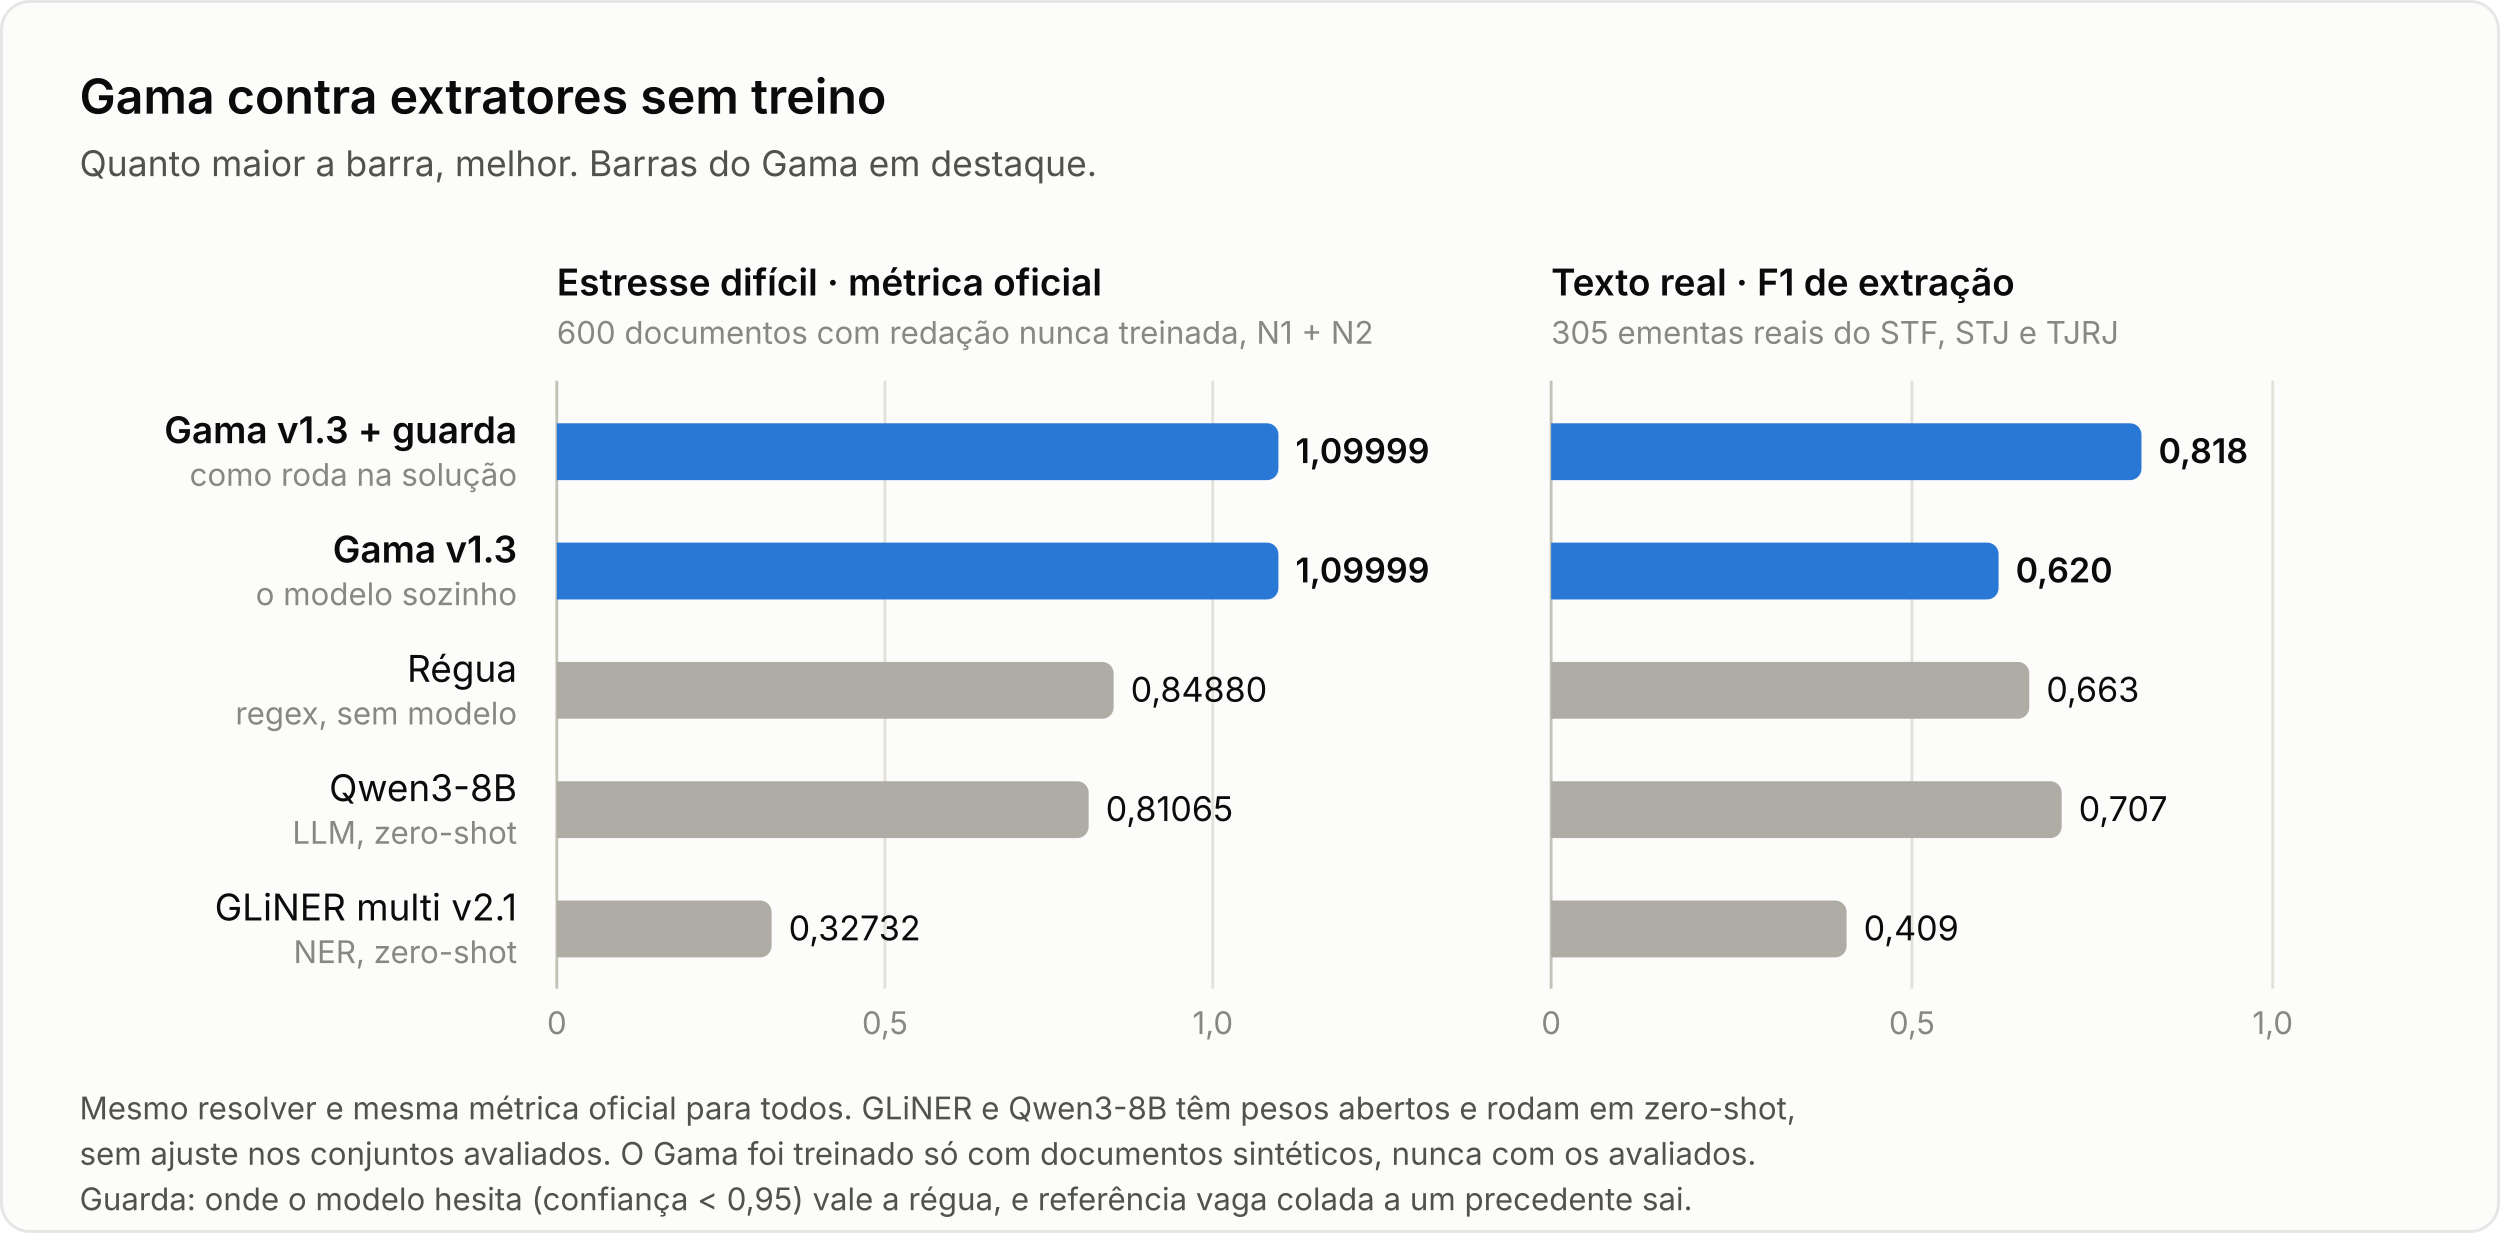
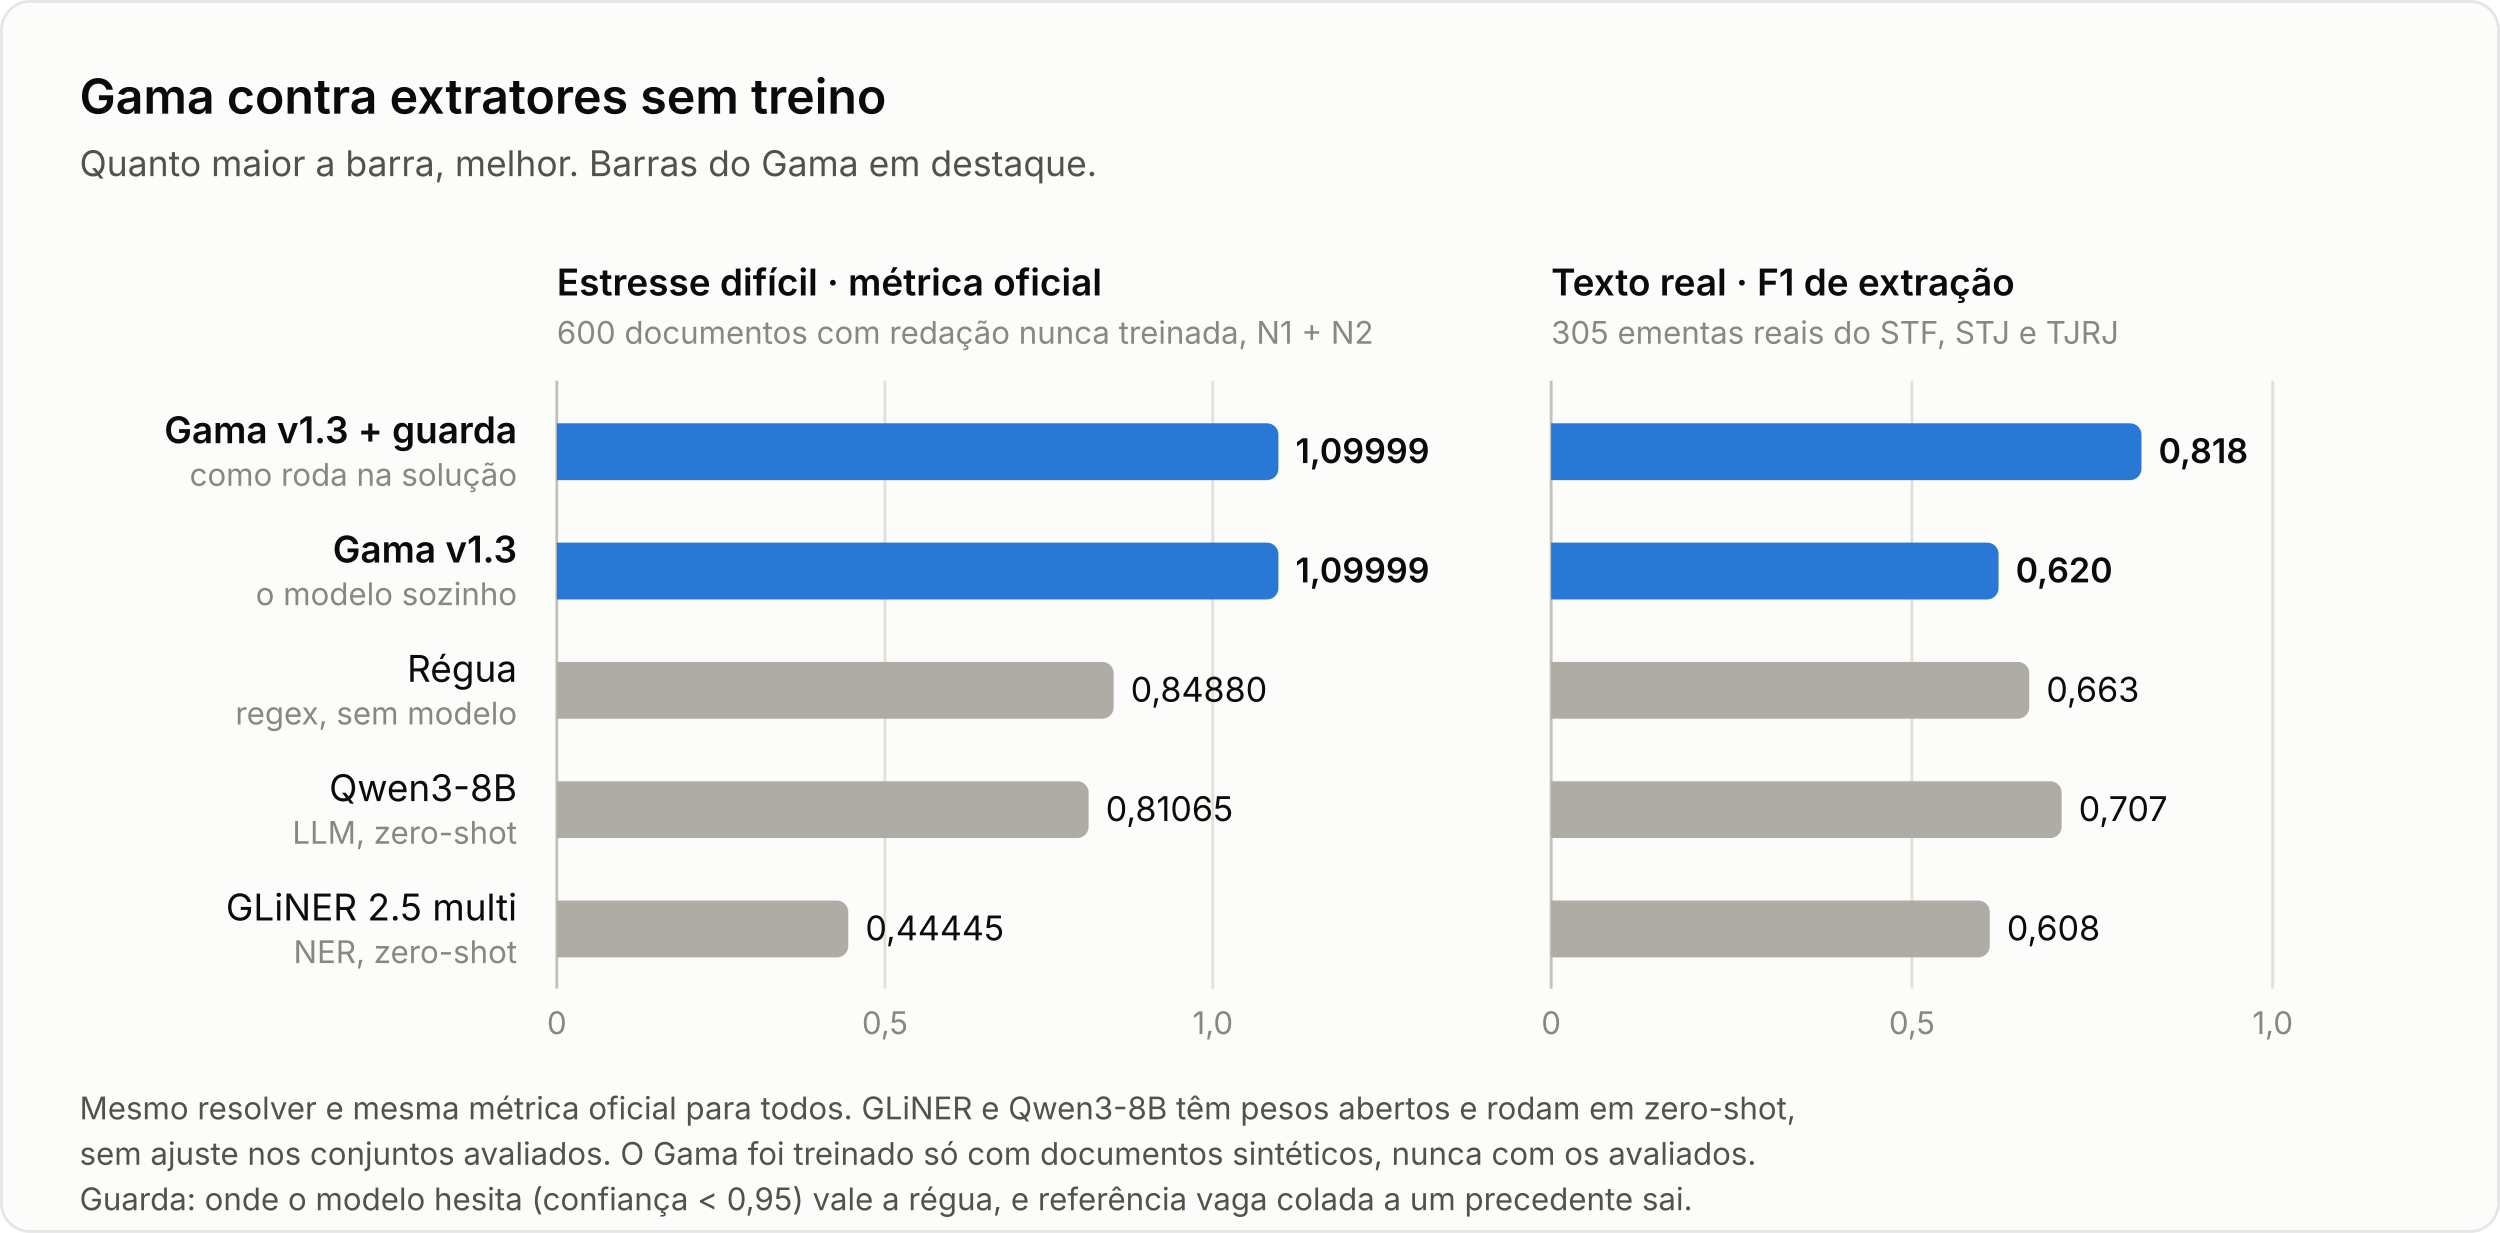
<svg xmlns="http://www.w3.org/2000/svg" width="880" height="434" viewBox="0 0 880 434" role="img" aria-labelledby="t d" font-family="system-ui, -apple-system, 'Segoe UI', sans-serif">
  <rect x="0.5" y="0.5" width="879" height="433" rx="10" fill="#fcfcfb" stroke="rgba(11,11,11,0.10)" />
  <text x="28" y="40" font-size="17" font-weight="600" fill="#0b0b0b">Gama contra extratores sem treino</text>
  <text x="28" y="62" font-size="12.5" fill="#52514e">Quanto maior a barra, melhor. Barras do Gama em destaque.</text>
  <text x="182" y="156.0" text-anchor="end" font-size="13" font-weight="600" fill="#0b0b0b">Gama v1.3 + guarda</text>
  <text x="182" y="171.0" text-anchor="end" font-size="11" fill="#898781">como roda na solução</text>
  <text x="182" y="198.0" text-anchor="end" font-size="13" font-weight="600" fill="#0b0b0b">Gama v1.3</text>
  <text x="182" y="213.0" text-anchor="end" font-size="11" fill="#898781">o modelo sozinho</text>
  <text x="182" y="240.0" text-anchor="end" font-size="13" font-weight="400" fill="#0b0b0b">Régua</text>
  <text x="182" y="255.0" text-anchor="end" font-size="11" fill="#898781">regex, sem modelo</text>
  <text x="182" y="282.0" text-anchor="end" font-size="13" font-weight="400" fill="#0b0b0b">Qwen3-8B</text>
  <text x="182" y="297.0" text-anchor="end" font-size="11" fill="#898781">LLM, zero-shot</text>
-   <text x="182" y="324.0" text-anchor="end" font-size="13" font-weight="400" fill="#0b0b0b">GLiNER multi v2.1</text>
+   <text x="182" y="324.0" text-anchor="end" font-size="13" font-weight="400" fill="#0b0b0b">GLiNER 2.5 multi</text>
  <text x="182" y="339.0" text-anchor="end" font-size="11" fill="#898781">NER, zero-shot</text>
  <text x="196" y="104" font-size="13" font-weight="600" fill="#0b0b0b">Estresse difícil · métrica oficial</text>
  <text x="196" y="121" font-size="11" fill="#898781">600 documentos com redação nunca treinada, N1 + N2</text>
  <line x1="196.0" y1="134" x2="196.0" y2="348" stroke="#c3c2b7" stroke-width="1" />
  <text x="196.0" y="364" text-anchor="middle" font-size="11" fill="#898781" style="font-variant-numeric: tabular-nums">0</text>
  <line x1="311.5" y1="134" x2="311.5" y2="348" stroke="#e1e0d9" stroke-width="1" />
  <text x="311.5" y="364" text-anchor="middle" font-size="11" fill="#898781" style="font-variant-numeric: tabular-nums">0,5</text>
  <line x1="426.9" y1="134" x2="426.9" y2="348" stroke="#e1e0d9" stroke-width="1" />
  <text x="426.9" y="364" text-anchor="middle" font-size="11" fill="#898781" style="font-variant-numeric: tabular-nums">1,0</text>
  <g>
    <path d="M196.0,149.0 h250.0 a4.0,4.0 0 0 1 4.0,4.0 v12.0 a4.0,4.0 0 0 1 -4.0,4.0 h-250.0 z" fill="#2a78d6" />
  </g>
  <text x="456.0" y="163.0" font-size="12" font-weight="600" fill="#0b0b0b" style="font-variant-numeric: tabular-nums">1,09999</text>
  <g>
    <path d="M196.0,191.0 h250.0 a4.0,4.0 0 0 1 4.0,4.0 v12.0 a4.0,4.0 0 0 1 -4.0,4.0 h-250.0 z" fill="#2a78d6" />
  </g>
  <text x="456.0" y="205.0" font-size="12" font-weight="600" fill="#0b0b0b" style="font-variant-numeric: tabular-nums">1,09999</text>
  <g>
    <path d="M196.0,233.0 h192.0 a4.0,4.0 0 0 1 4.0,4.0 v12.0 a4.0,4.0 0 0 1 -4.0,4.0 h-192.0 z" fill="#aeaca4" />
  </g>
  <text x="398.0" y="247.0" font-size="12" font-weight="400" fill="#0b0b0b" style="font-variant-numeric: tabular-nums">0,84880</text>
  <g>
    <path d="M196.0,275.0 h183.2 a4.0,4.0 0 0 1 4.0,4.0 v12.0 a4.0,4.0 0 0 1 -4.0,4.0 h-183.2 z" fill="#aeaca4" />
  </g>
  <text x="389.2" y="289.0" font-size="12" font-weight="400" fill="#0b0b0b" style="font-variant-numeric: tabular-nums">0,81065</text>
  <g>
-     <path d="M196.0,317.0 h71.6 a4.0,4.0 0 0 1 4.0,4.0 v12.0 a4.0,4.0 0 0 1 -4.0,4.0 h-71.6 z" fill="#aeaca4" />
+     <path d="M196.0,317.0 h98.6 a4.0,4.0 0 0 1 4.0,4.0 v12.0 a4.0,4.0 0 0 1 -4.0,4.0 h-98.6 z" fill="#aeaca4" />
  </g>
-   <text x="277.6" y="331.0" font-size="12" font-weight="400" fill="#0b0b0b" style="font-variant-numeric: tabular-nums">0,32732</text>
+   <text x="304.6" y="331.0" font-size="12" font-weight="400" fill="#0b0b0b" style="font-variant-numeric: tabular-nums">0,44445</text>
  <text x="546" y="104" font-size="13" font-weight="600" fill="#0b0b0b">Texto real · F1 de extração</text>
  <text x="546" y="121" font-size="11" fill="#898781">305 ementas reais do STF, STJ e TJRJ</text>
  <line x1="546.0" y1="134" x2="546.0" y2="348" stroke="#c3c2b7" stroke-width="1" />
  <text x="546.0" y="364" text-anchor="middle" font-size="11" fill="#898781" style="font-variant-numeric: tabular-nums">0</text>
  <line x1="673.0" y1="134" x2="673.0" y2="348" stroke="#e1e0d9" stroke-width="1" />
  <text x="673.0" y="364" text-anchor="middle" font-size="11" fill="#898781" style="font-variant-numeric: tabular-nums">0,5</text>
  <line x1="800.0" y1="134" x2="800.0" y2="348" stroke="#e1e0d9" stroke-width="1" />
  <text x="800.0" y="364" text-anchor="middle" font-size="11" fill="#898781" style="font-variant-numeric: tabular-nums">1,0</text>
  <g>
    <path d="M546.0,149.0 h203.8 a4.0,4.0 0 0 1 4.0,4.0 v12.0 a4.0,4.0 0 0 1 -4.0,4.0 h-203.8 z" fill="#2a78d6" />
  </g>
  <text x="759.8" y="163.0" font-size="12" font-weight="600" fill="#0b0b0b" style="font-variant-numeric: tabular-nums">0,818</text>
  <g>
    <path d="M546.0,191.0 h153.5 a4.0,4.0 0 0 1 4.0,4.0 v12.0 a4.0,4.0 0 0 1 -4.0,4.0 h-153.5 z" fill="#2a78d6" />
  </g>
  <text x="709.5" y="205.0" font-size="12" font-weight="600" fill="#0b0b0b" style="font-variant-numeric: tabular-nums">0,620</text>
  <g>
    <path d="M546.0,233.0 h164.3 a4.0,4.0 0 0 1 4.0,4.0 v12.0 a4.0,4.0 0 0 1 -4.0,4.0 h-164.3 z" fill="#aeaca4" />
  </g>
  <text x="720.3" y="247.0" font-size="12" font-weight="400" fill="#0b0b0b" style="font-variant-numeric: tabular-nums">0,663</text>
  <g>
    <path d="M546.0,275.0 h175.7 a4.0,4.0 0 0 1 4.0,4.0 v12.0 a4.0,4.0 0 0 1 -4.0,4.0 h-175.7 z" fill="#aeaca4" />
  </g>
  <text x="731.7" y="289.0" font-size="12" font-weight="400" fill="#0b0b0b" style="font-variant-numeric: tabular-nums">0,707</text>
  <g>
-     <path d="M546.0,317.0 h100.0 a4.0,4.0 0 0 1 4.0,4.0 v12.0 a4.0,4.0 0 0 1 -4.0,4.0 h-100.0 z" fill="#aeaca4" />
+     <path d="M546.0,317.0 h150.4 a4.0,4.0 0 0 1 4.0,4.0 v12.0 a4.0,4.0 0 0 1 -4.0,4.0 h-150.4 z" fill="#aeaca4" />
  </g>
-   <text x="656.0" y="331.0" font-size="12" font-weight="400" fill="#0b0b0b" style="font-variant-numeric: tabular-nums">0,409</text>
+   <text x="706.4" y="331.0" font-size="12" font-weight="400" fill="#0b0b0b" style="font-variant-numeric: tabular-nums">0,608</text>
  <text x="28" y="394" font-size="11" fill="#52514e">Mesmo resolver e mesma métrica oficial para todos. GLiNER e Qwen3-8B têm pesos abertos e rodam em zero-shot,</text>
  <text x="28" y="410" font-size="11" fill="#52514e">sem ajuste nos conjuntos avaliados. O Gama foi treinado só com documentos sintéticos, nunca com os avaliados.</text>
  <text x="28" y="426" font-size="11" fill="#52514e">Guarda: onde o modelo hesita (confiança &lt; 0,95) vale a régua, e referência vaga colada a um precedente sai.</text>
</svg>
